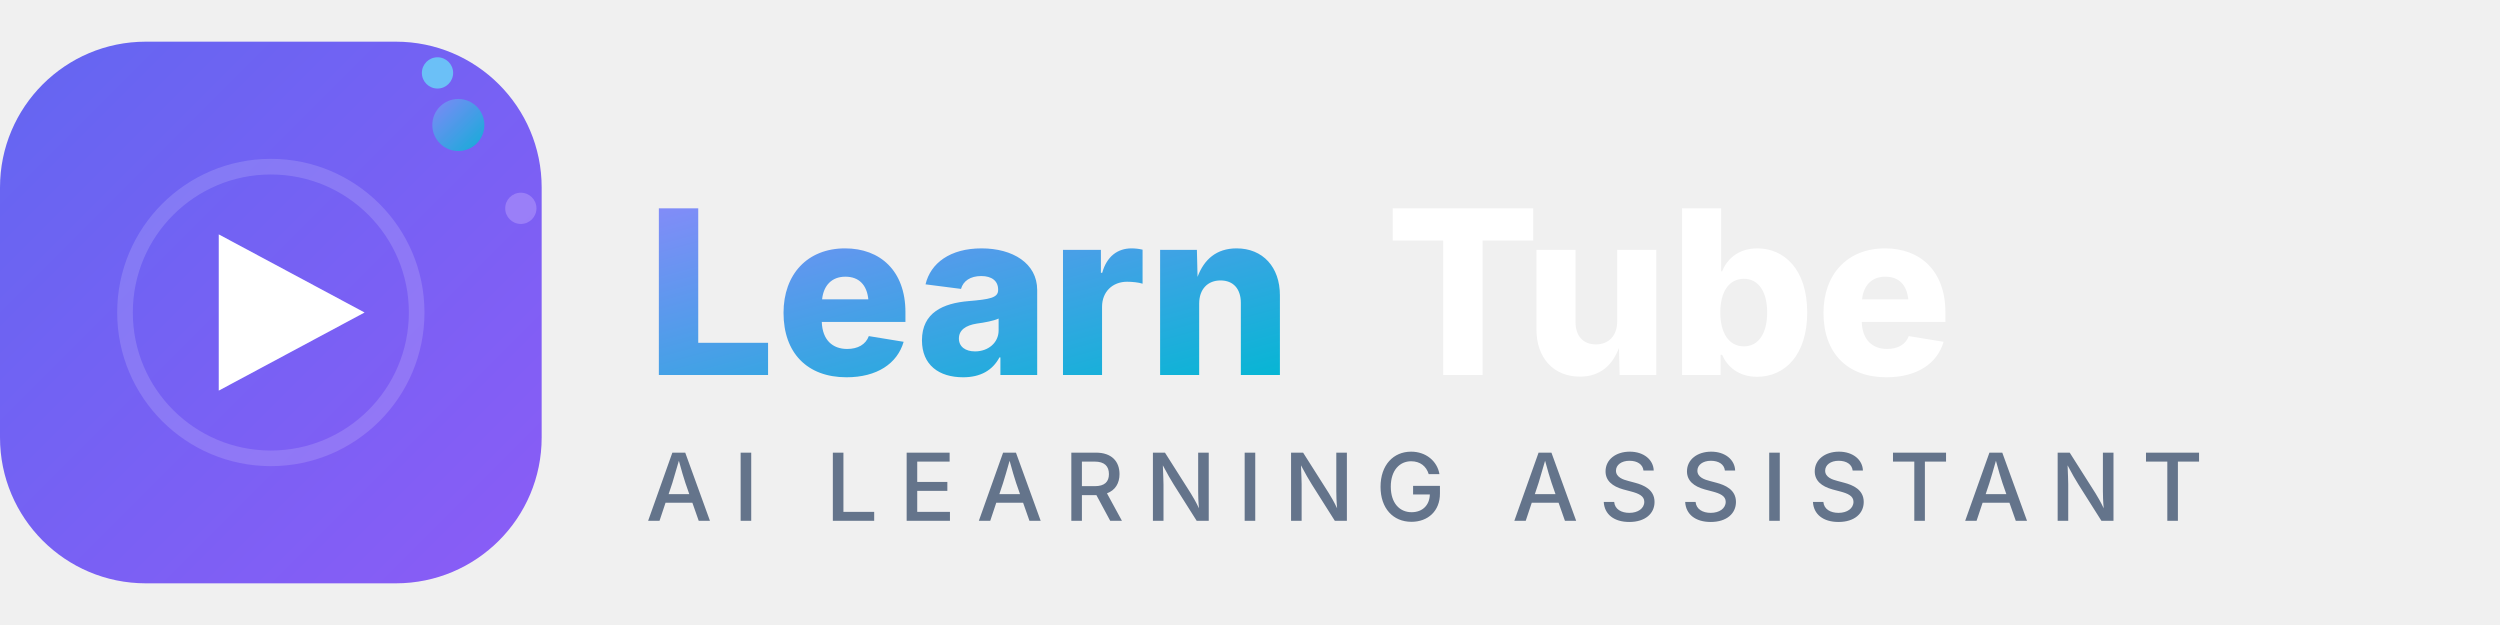
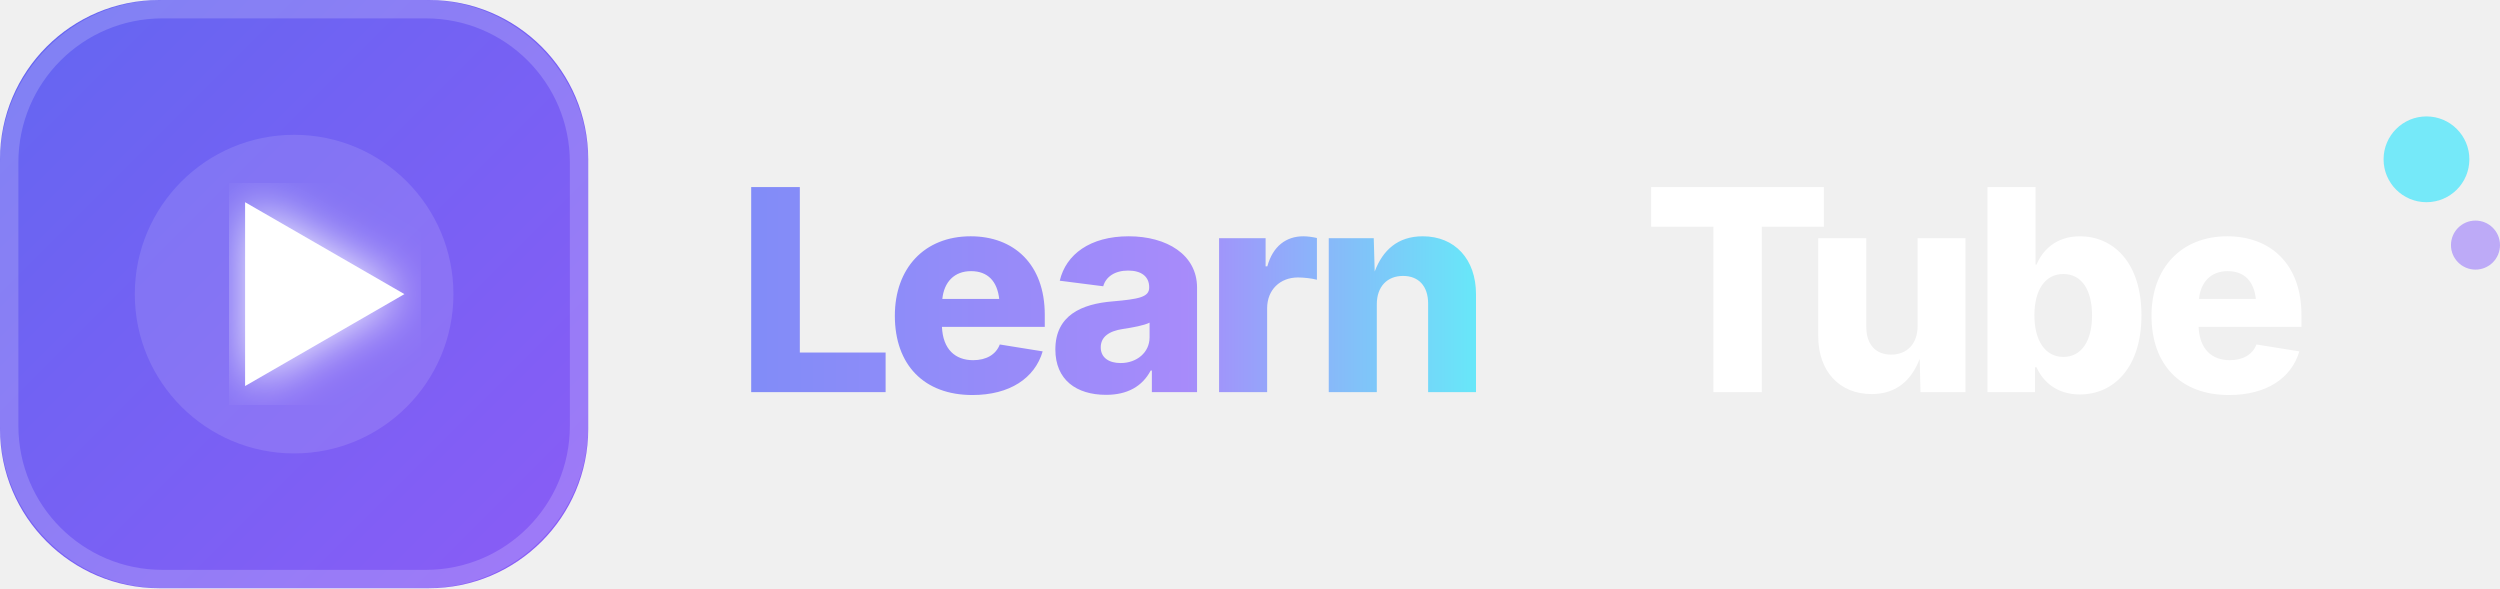
- <svg xmlns="http://www.w3.org/2000/svg" viewBox="0 0 240 60" fill="none">
+ <svg xmlns="http://www.w3.org/2000/svg" viewBox="0 0 204 48" fill="none">
  <defs>
-     <linearGradient id="grad1" x1="0%" y1="0%" x2="100%" y2="100%">
-       <stop offset="0%" style="stop-color:#818cf8" />
-       <stop offset="100%" style="stop-color:#06b6d4" />
+     <linearGradient id="icon-grad" x1="0%" y1="0%" x2="100%" y2="100%">
+       <stop offset="0%" stop-color="#6366f1" />
+       <stop offset="100%" stop-color="#8b5cf6" />
    </linearGradient>
-     <linearGradient id="grad2" x1="0%" y1="0%" x2="100%" y2="100%">
-       <stop offset="0%" style="stop-color:#6366f1" />
-       <stop offset="100%" style="stop-color:#8b5cf6" />
+     <linearGradient id="text-grad" x1="0%" y1="0%" x2="100%" y2="0%">
+       <stop offset="0%" stop-color="#818cf8" />
+       <stop offset="60%" stop-color="#a78bfa" />
+       <stop offset="100%" stop-color="#67e8f9" />
    </linearGradient>
+     <filter id="glow">
+       <feGaussianBlur stdDeviation="2" result="blur" />
+       <feMerge>
+         <feMergeNode in="blur" />
+         <feMergeNode in="SourceGraphic" />
+       </feMerge>
+     </filter>
  </defs>
-   <rect x="0" y="4" width="52" height="52" rx="14" fill="url(#grad2)" />
-   <circle cx="26" cy="30" r="14" fill="none" stroke="rgba(255,255,255,0.15)" stroke-width="1.5" />
-   <path d="M21 22.5L35 30L21 37.5V22.5Z" fill="white" />
-   <circle cx="44" cy="12" r="2.5" fill="url(#grad1)" opacity="0.9" />
-   <circle cx="50" cy="20" r="1.5" fill="#a78bfa" opacity="0.7" />
-   <circle cx="42" cy="7" r="1.5" fill="#67e8f9" opacity="0.7" />
-   <text x="62" y="36" font-family="Inter, system-ui, sans-serif" font-size="22" font-weight="800" fill="url(#grad1)">Learn</text>
-   <text x="133" y="36" font-family="Inter, system-ui, sans-serif" font-size="22" font-weight="800" fill="white">Tube</text>
-   <text x="62" y="50" font-family="Inter, system-ui, sans-serif" font-size="9" font-weight="500" fill="#64748b" letter-spacing="2">AI LEARNING ASSISTANT</text>
+   <rect width="48" height="48" rx="13" fill="url(#icon-grad)" />
+   <rect x="0.75" y="0.75" width="46.5" height="46.5" rx="12.5" fill="none" stroke="rgba(255,255,255,0.18)" stroke-width="1.5" />
+   <circle cx="24" cy="24" r="13" fill="rgba(255,255,255,0.12)" />
+   <path d="M20 16.5L33 24L20 31.5Z" fill="white" filter="url(#glow)" />
+   <text x="60" y="32" font-family="Inter, -apple-system, BlinkMacSystemFont, 'Segoe UI', sans-serif" font-size="23" font-weight="800" letter-spacing="-0.8" fill="url(#text-grad)">Learn</text>
+   <text x="134" y="32" font-family="Inter, -apple-system, BlinkMacSystemFont, 'Segoe UI', sans-serif" font-size="23" font-weight="800" letter-spacing="-0.8" fill="white">Tube</text>
+   <circle cx="198" cy="13" r="3.5" fill="#67e8f9" opacity="0.9" />
+   <circle cx="202" cy="20" r="2" fill="#a78bfa" opacity="0.7" />
</svg>
